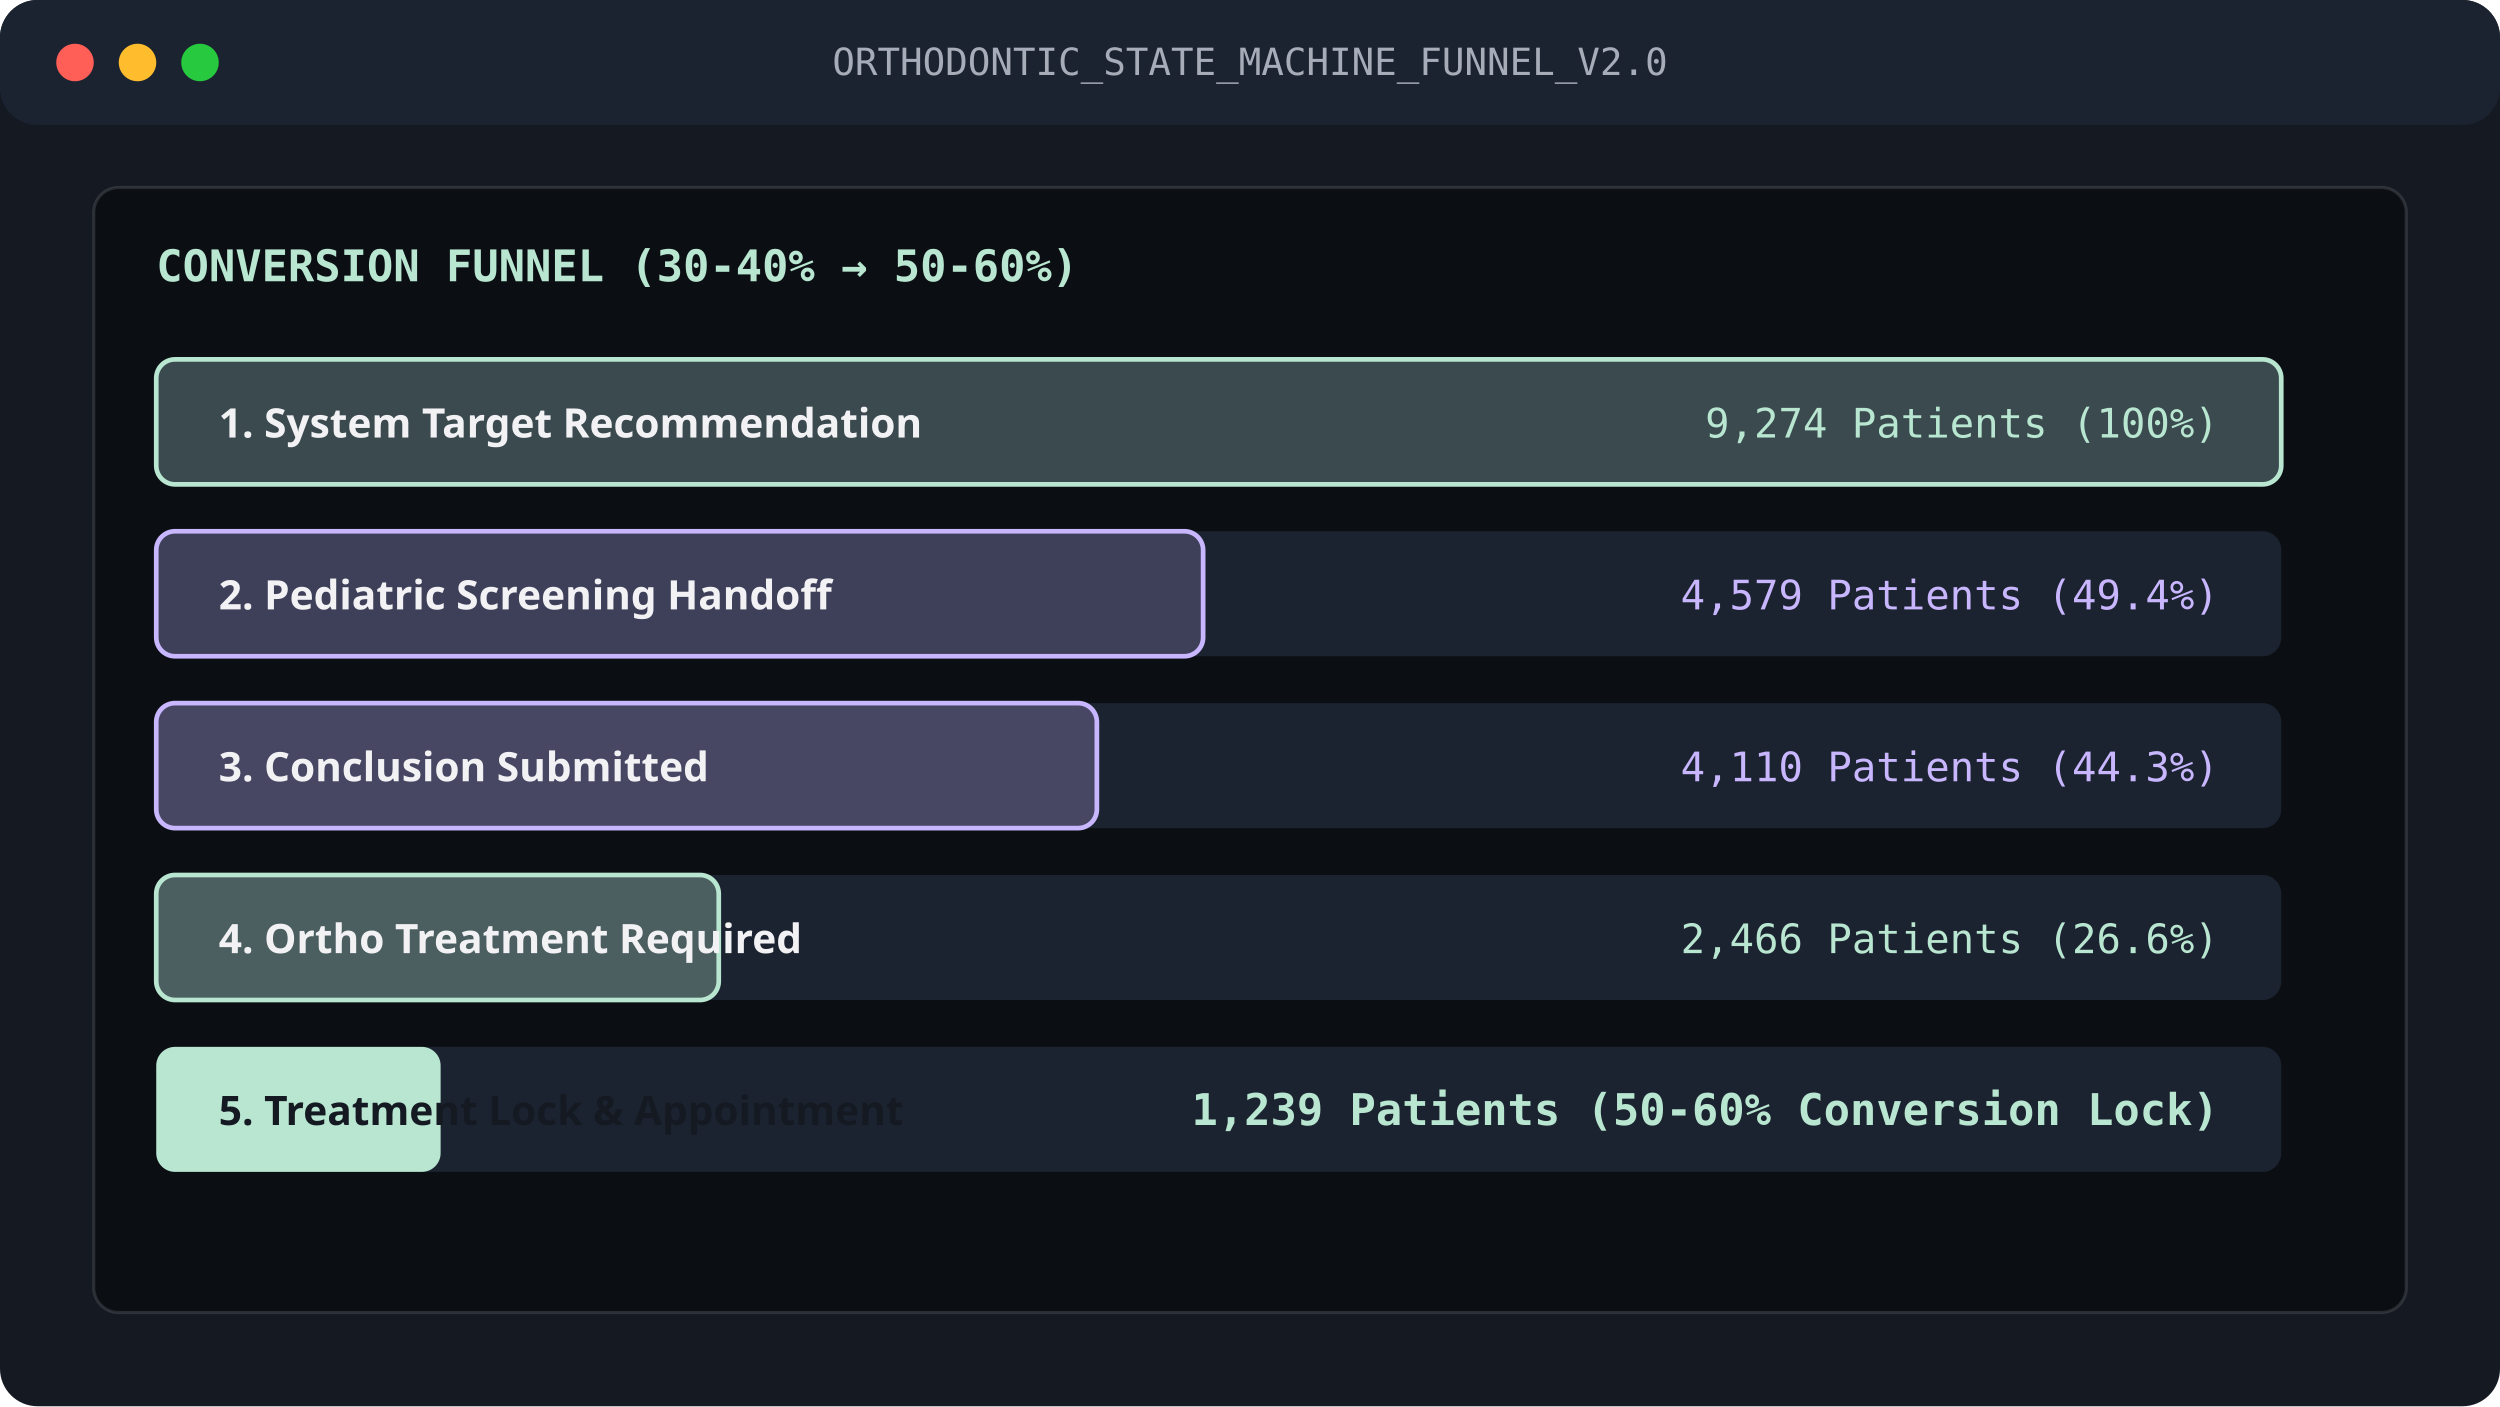
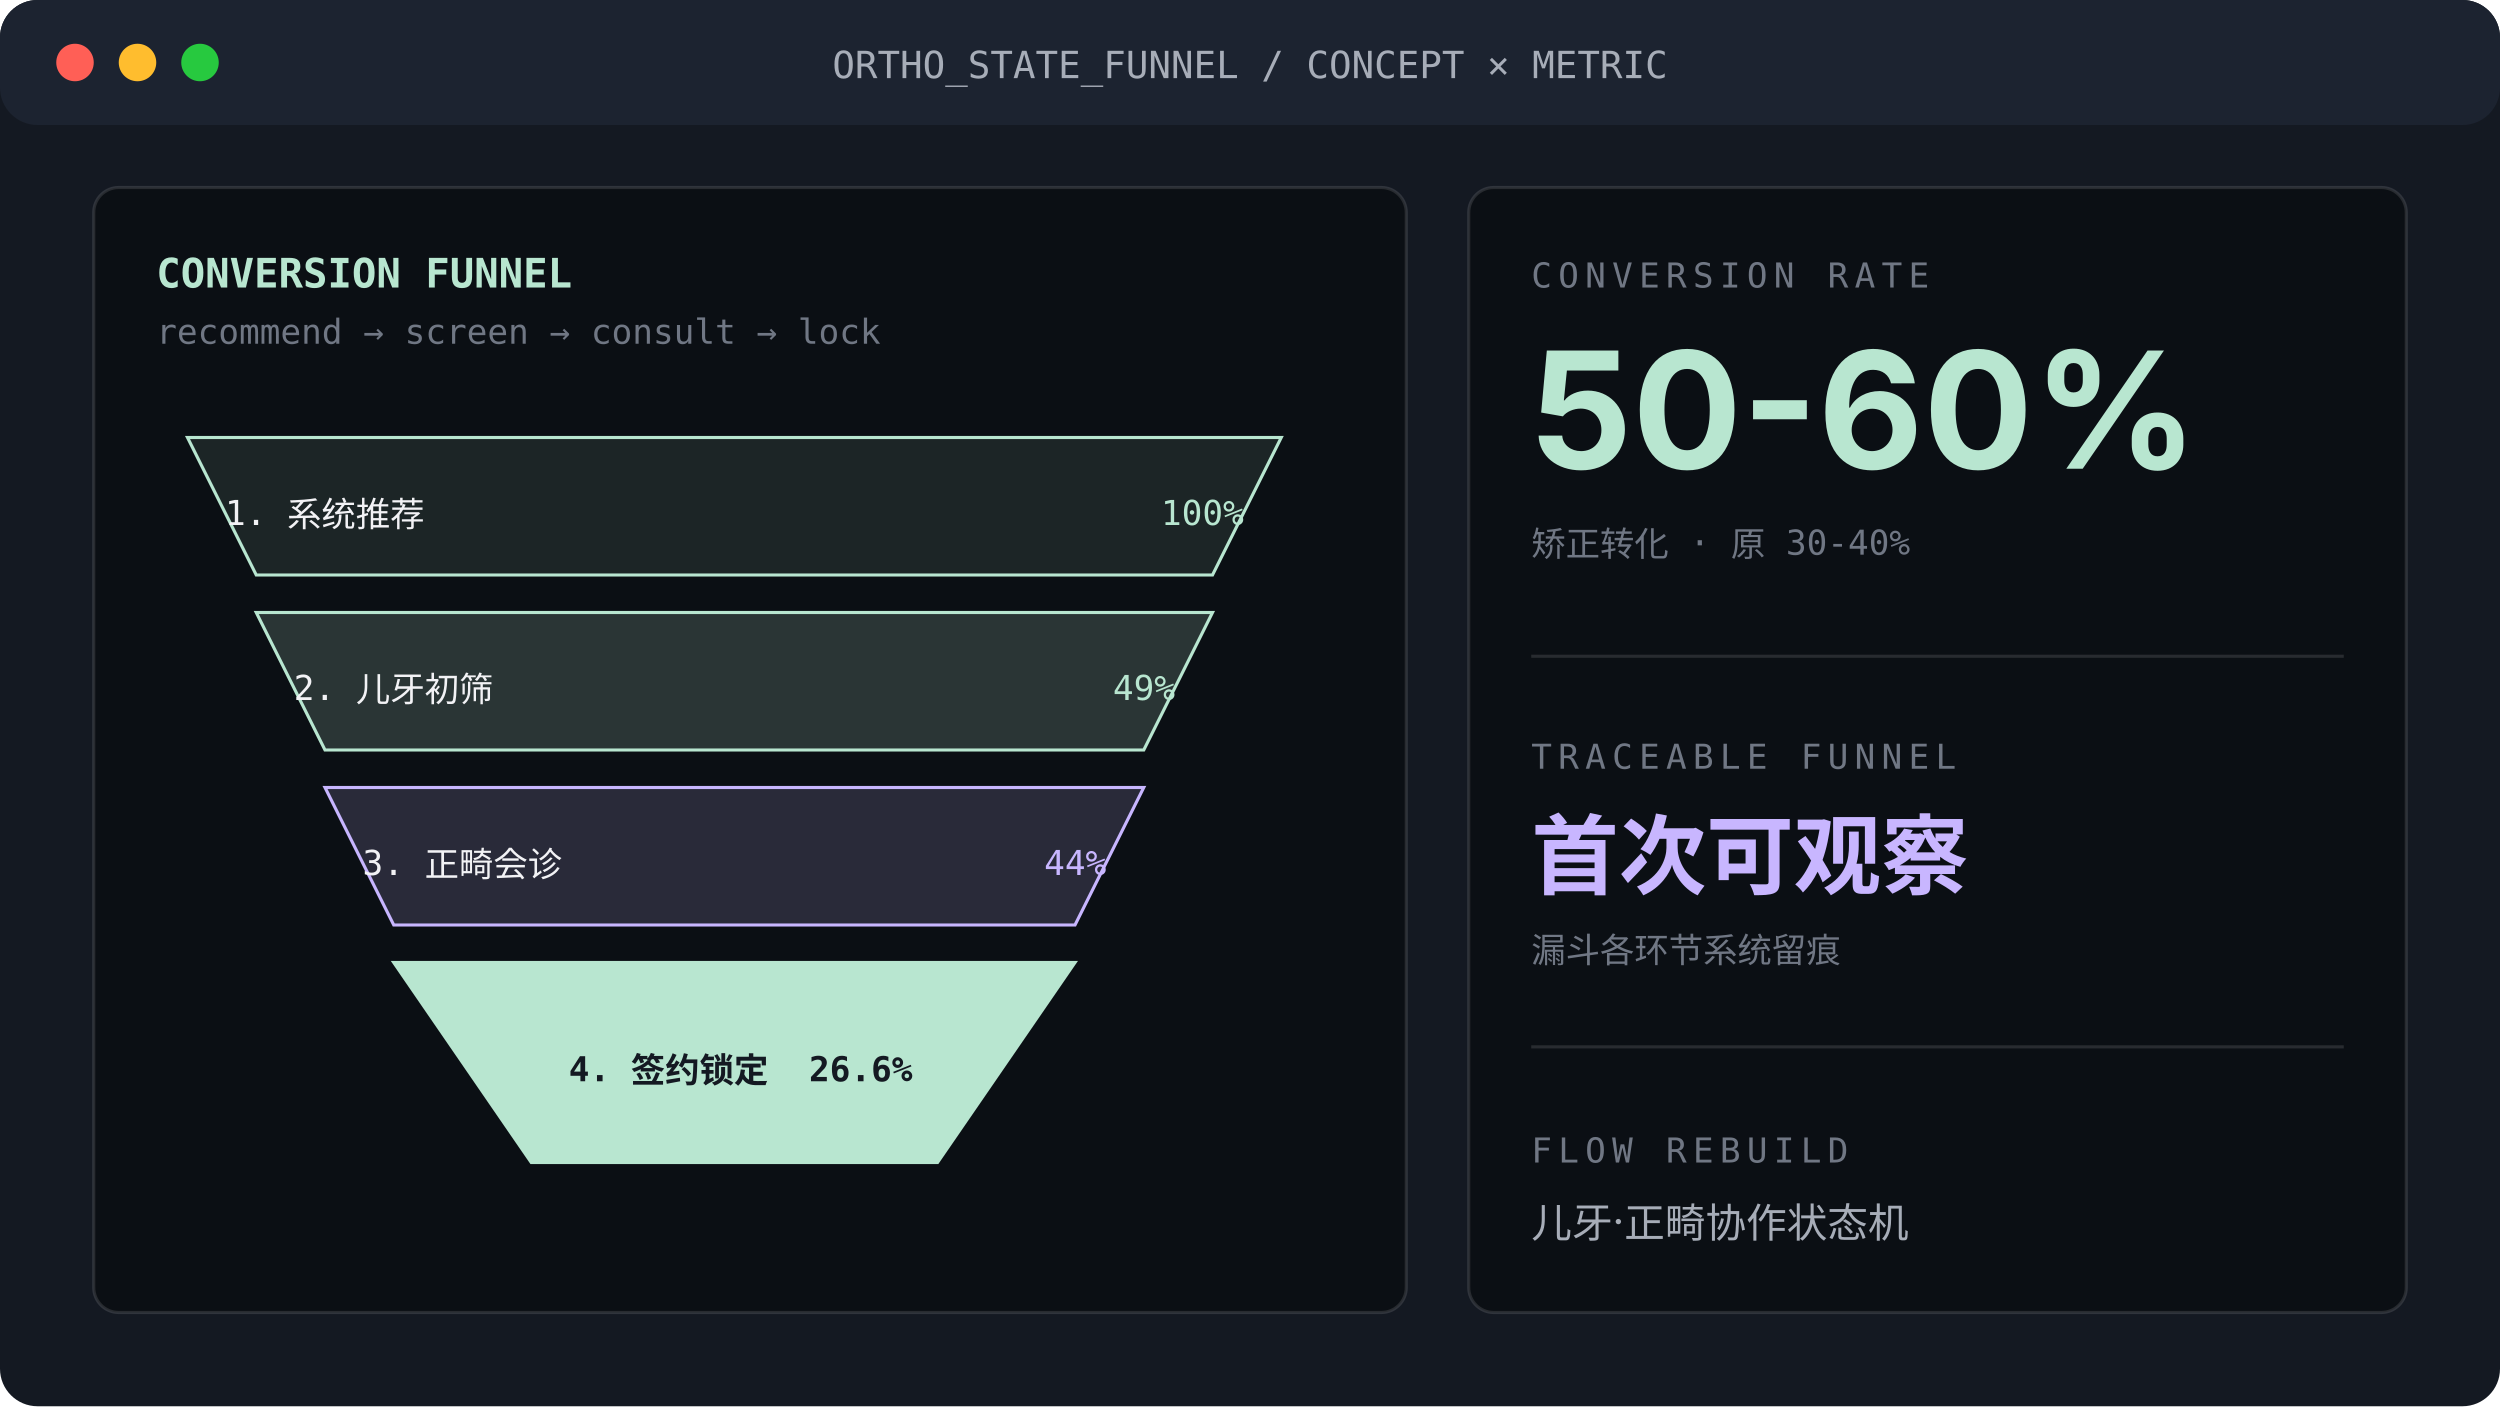
<svg xmlns="http://www.w3.org/2000/svg" viewBox="0 0 800 450" width="100%" height="100%">
  <rect width="800" height="450" fill="#141922" rx="12" />
  <rect x="0" y="0" width="800" height="40" fill="#1C2330" rx="12" />
  <circle cx="24" cy="20" r="6" fill="#FF5F56" />
  <circle cx="44" cy="20" r="6" fill="#FFBD2E" />
  <circle cx="64" cy="20" r="6" fill="#27C93F" />
-   <text x="400" y="24" fill="#A7ADB8" font-family="monospace" font-size="12" text-anchor="middle">ORTHODONTIC_STATE_MACHINE_FUNNEL_V2.0</text>
-   <rect x="30" y="60" width="740" height="360" fill="#0B0F14" rx="8" stroke="rgba(255,255,255,0.12)" stroke-width="1" />
-   <text x="50" y="90" fill="#B8E6D0" font-family="monospace" font-size="14" font-weight="bold">CONVERSION FUNNEL (30-40% → 50-60%)</text>
-   <rect x="50" y="115" width="680" height="40" fill="#1C2330" rx="6" />
-   <rect x="50" y="115" width="680" height="40" fill="rgba(184, 230, 208, 0.2)" rx="6" stroke="#B8E6D0" stroke-width="1.5" />
-   <text x="70" y="140" fill="#F2F2F5" font-family="sans-serif" font-size="13" font-weight="bold">1. System Target Recommendation</text>
-   <text x="710" y="140" fill="#B8E6D0" font-family="monospace" font-size="13" text-anchor="end">9,274 Patients (100%)</text>
-   <rect x="50" y="170" width="680" height="40" fill="#1C2330" rx="6" />
-   <rect x="50" y="170" width="335" height="40" fill="rgba(200, 182, 255, 0.2)" rx="6" stroke="#C8B6FF" stroke-width="1.5" />
-   <text x="70" y="195" fill="#F2F2F5" font-family="sans-serif" font-size="13" font-weight="bold">2. Pediatric Screening Handoff</text>
-   <text x="710" y="195" fill="#C8B6FF" font-family="monospace" font-size="13" text-anchor="end">4,579 Patients (49.4%)</text>
-   <rect x="50" y="225" width="680" height="40" fill="#1C2330" rx="6" />
-   <rect x="50" y="225" width="301" height="40" fill="rgba(200, 182, 255, 0.25)" rx="6" stroke="#C8B6FF" stroke-width="1.5" />
-   <text x="70" y="250" fill="#F2F2F5" font-family="sans-serif" font-size="13" font-weight="bold">3. Conclusion Submitted</text>
-   <text x="710" y="250" fill="#C8B6FF" font-family="monospace" font-size="13" text-anchor="end">4,110 Patients (44.3%)</text>
-   <rect x="50" y="280" width="680" height="40" fill="#1C2330" rx="6" />
-   <rect x="50" y="280" width="180" height="40" fill="rgba(184, 230, 208, 0.3)" rx="6" stroke="#B8E6D0" stroke-width="1.5" />
-   <text x="70" y="305" fill="#F2F2F5" font-family="sans-serif" font-size="13" font-weight="bold">4. Ortho Treatment Required</text>
-   <text x="710" y="305" fill="#B8E6D0" font-family="monospace" font-size="13" text-anchor="end">2,466 Patients (26.6%)</text>
-   <rect x="50" y="335" width="680" height="40" fill="#1C2330" rx="6" />
-   <rect x="50" y="335" width="91" height="40" fill="#B8E6D0" rx="6" />
-   <text x="70" y="360" fill="#141922" font-family="sans-serif" font-size="13" font-weight="bold">5. Treatment Lock &amp; Appointment</text>
-   <text x="710" y="360" fill="#B8E6D0" font-family="monospace" font-size="14" font-weight="bold" text-anchor="end">1,239 Patients (50-60% Conversion Lock)</text>
+   <text x="400" y="25" fill="#A7ADB8" font-family="ui-monospace,monospace" font-size="12" text-anchor="middle">ORTHO_STATE_FUNNEL / CONCEPT × METRIC</text>
+   <rect x="30" y="60" width="420" height="360" fill="#0B0F14" rx="8" stroke="rgba(255,255,255,0.12)" stroke-width="1" />
+   <text x="50" y="92" fill="#B8E6D0" font-family="ui-monospace,monospace" font-size="13" font-weight="600">CONVERSION FUNNEL</text>
+   <text x="50" y="110" fill="#707784" font-family="ui-monospace,monospace" font-size="11">recommend → screen → consult → lock</text>
+   <g font-family="ui-monospace,monospace" font-size="11">
+     <path d="M60 140 L410 140 L388 184 L82 184 Z" fill="rgba(184,230,208,0.10)" stroke="#B8E6D0" stroke-width="1" />
+     <text x="72" y="168" fill="#F2F2F5">1. 系统推荐</text>
+     <text x="398" y="168" fill="#B8E6D0" text-anchor="end">100%</text>
+     <path d="M82 196 L388 196 L366 240 L104 240 Z" fill="rgba(184,230,208,0.18)" stroke="#B8E6D0" stroke-width="1" />
+     <text x="94" y="224" fill="#F2F2F5">2. 儿牙初筛</text>
+     <text x="376" y="224" fill="#B8E6D0" text-anchor="end">49%</text>
+     <path d="M104 252 L366 252 L344 296 L126 296 Z" fill="rgba(200,182,255,0.16)" stroke="#C8B6FF" stroke-width="1" />
+     <text x="116" y="280" fill="#F2F2F5">3. 正畸会诊</text>
+     <text x="354" y="280" fill="#C8B6FF" text-anchor="end">44%</text>
+     <path d="M126 308 L344 308 L300 372 L170 372 Z" fill="#B8E6D0" stroke="#B8E6D0" stroke-width="1" />
+     <text x="182" y="346" fill="#141922" font-weight="700">4. 签约锁定</text>
+     <text x="292" y="346" fill="#141922" text-anchor="end" font-weight="700">26.6%</text>
+   </g>
+   <rect x="470" y="60" width="300" height="360" fill="#0B0F14" rx="8" stroke="rgba(255,255,255,0.12)" stroke-width="1" />
+   <text x="490" y="92" fill="#707784" font-family="ui-monospace,monospace" font-size="11" letter-spacing="2">CONVERSION RATE</text>
+   <text x="490" y="150" fill="#B8E6D0" font-family="Inter,sans-serif" font-size="52" font-weight="700">50-60%</text>
+   <text x="490" y="178" fill="#707784" font-family="ui-monospace,monospace" font-size="11">矫正转化 · 原 30-40%</text>
+   <line x1="490" y1="210" x2="750" y2="210" stroke="rgba(255,255,255,0.12)" />
+   <text x="490" y="246" fill="#707784" font-family="ui-monospace,monospace" font-size="11" letter-spacing="2">TRACEABLE FUNNEL</text>
+   <text x="490" y="284" fill="#C8B6FF" font-family="Inter,sans-serif" font-size="28" font-weight="700">首次可观察</text>
+   <text x="490" y="308" fill="#707784" font-family="ui-monospace,monospace" font-size="11">漏斗各环节系统留痕</text>
+   <line x1="490" y1="335" x2="750" y2="335" stroke="rgba(255,255,255,0.12)" />
+   <text x="490" y="372" fill="#707784" font-family="ui-monospace,monospace" font-size="11" letter-spacing="2">FLOW REBUILD</text>
+   <text x="490" y="396" fill="#A7ADB8" font-family="Inter,sans-serif" font-size="13">儿牙·正畸协作状态机</text>
</svg>
